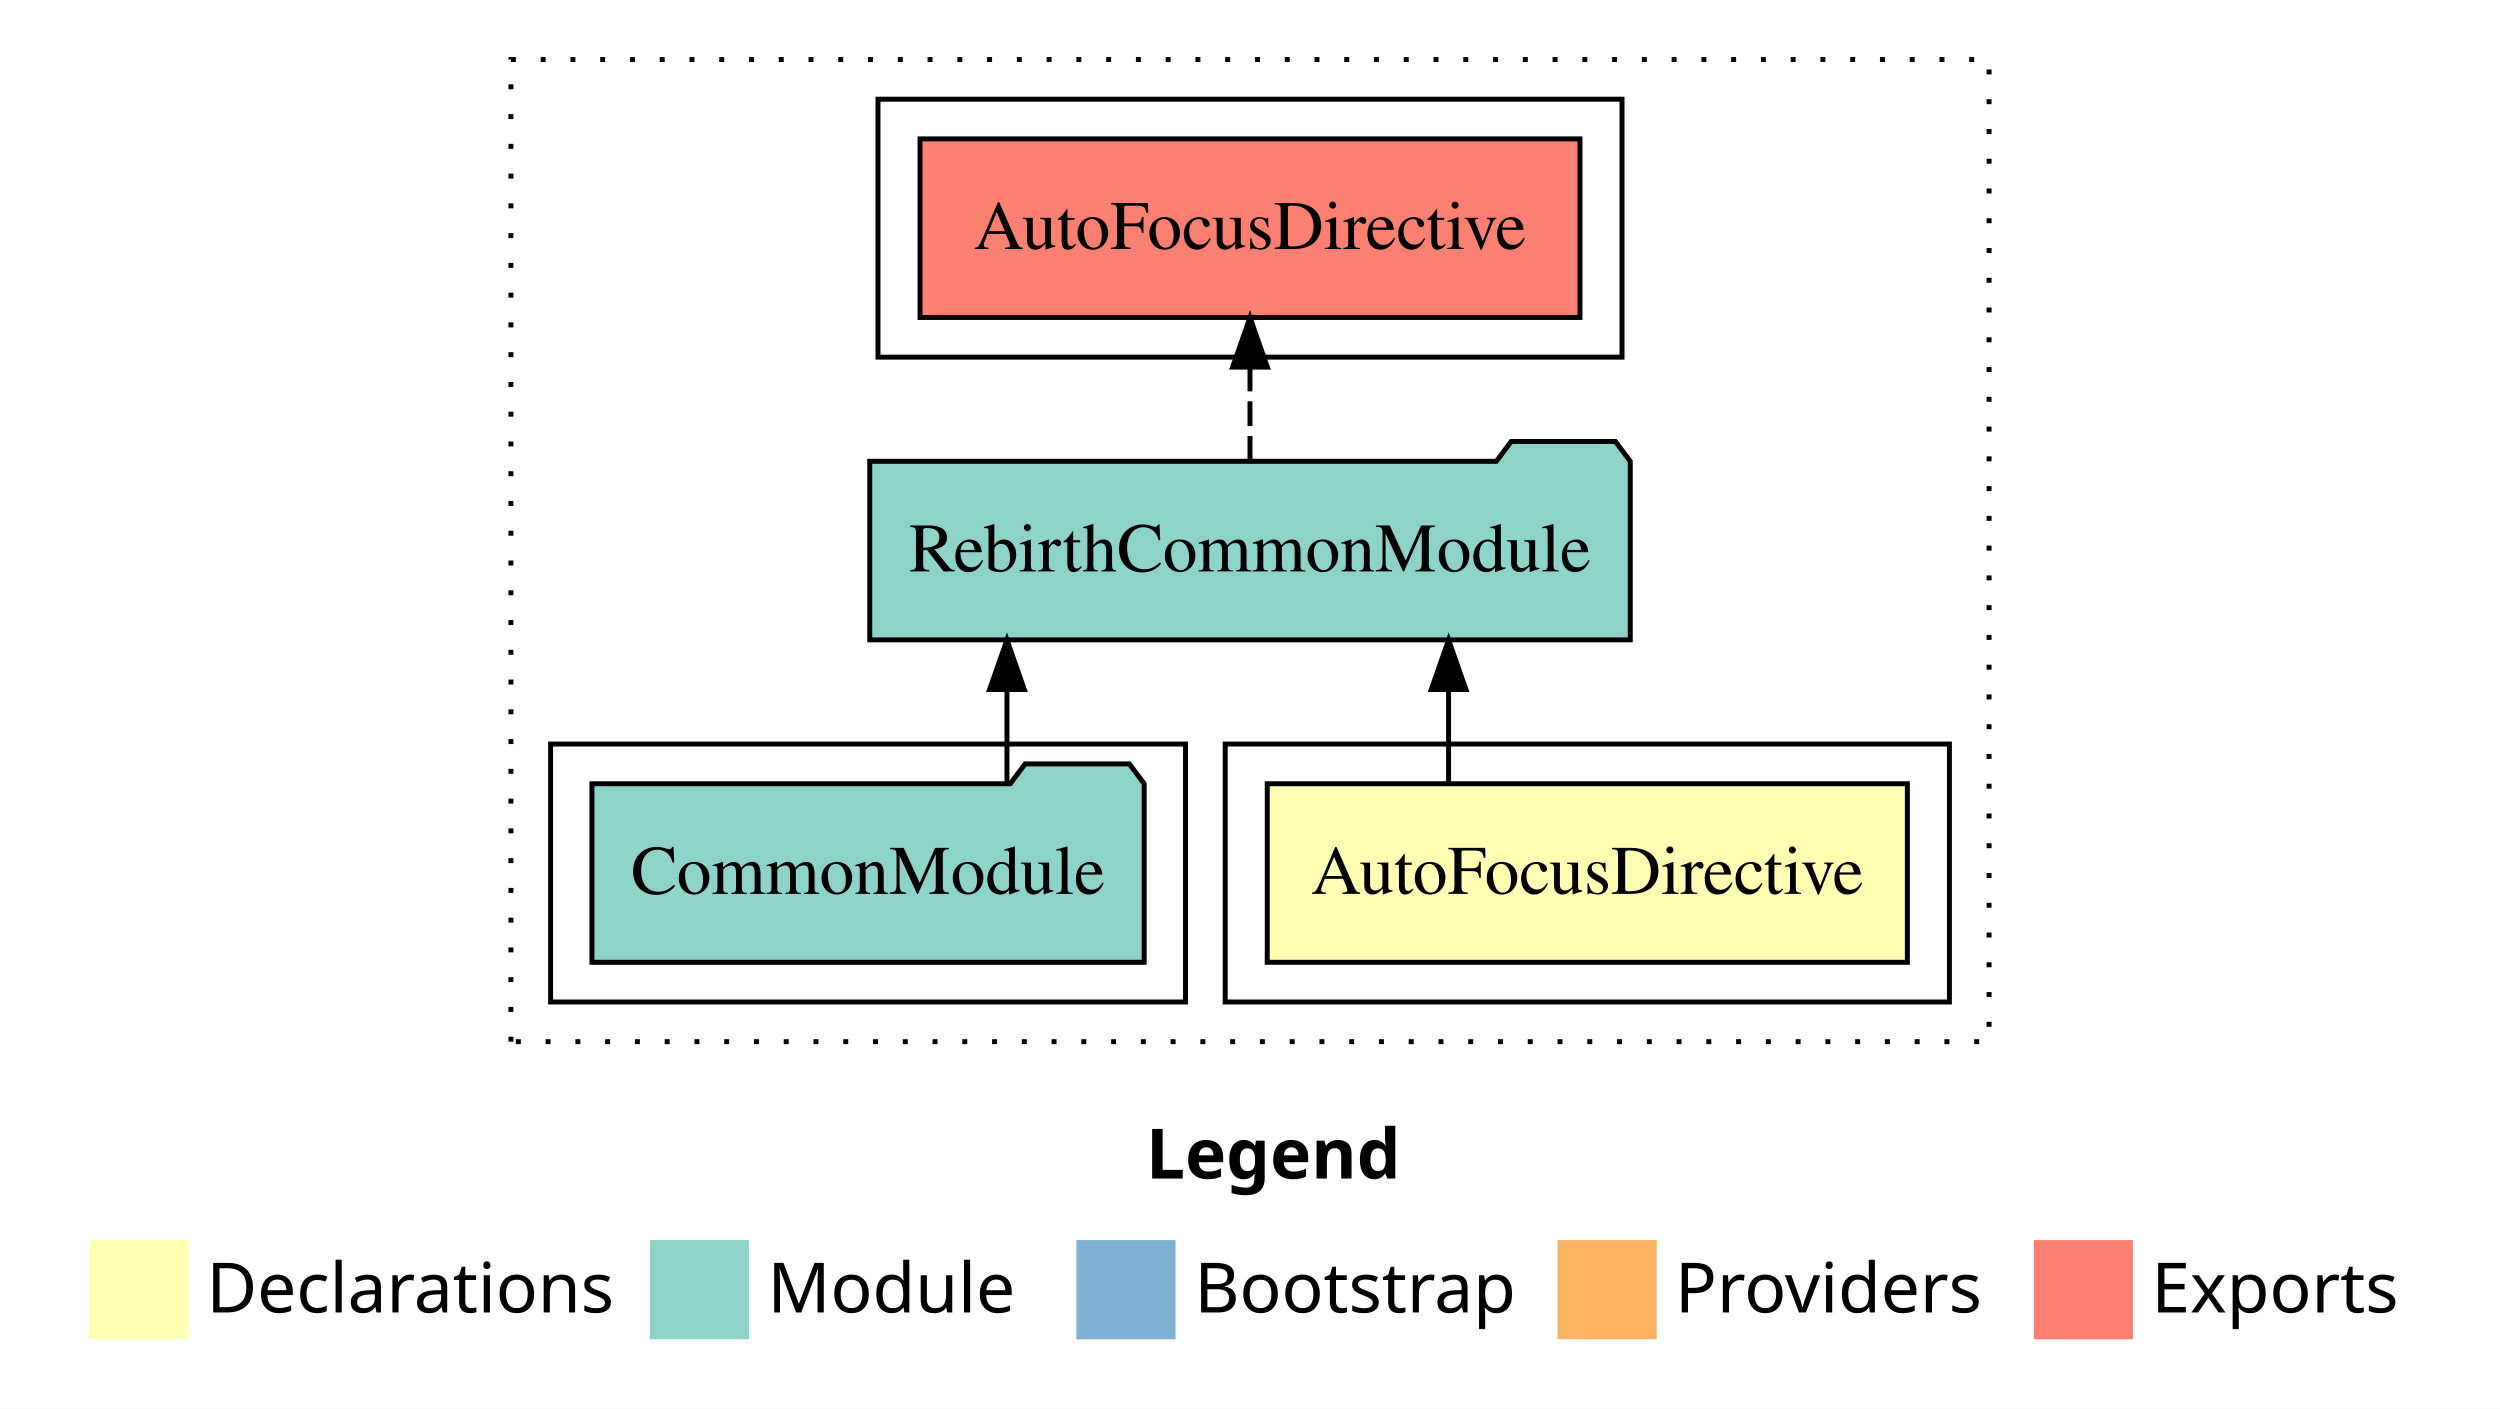
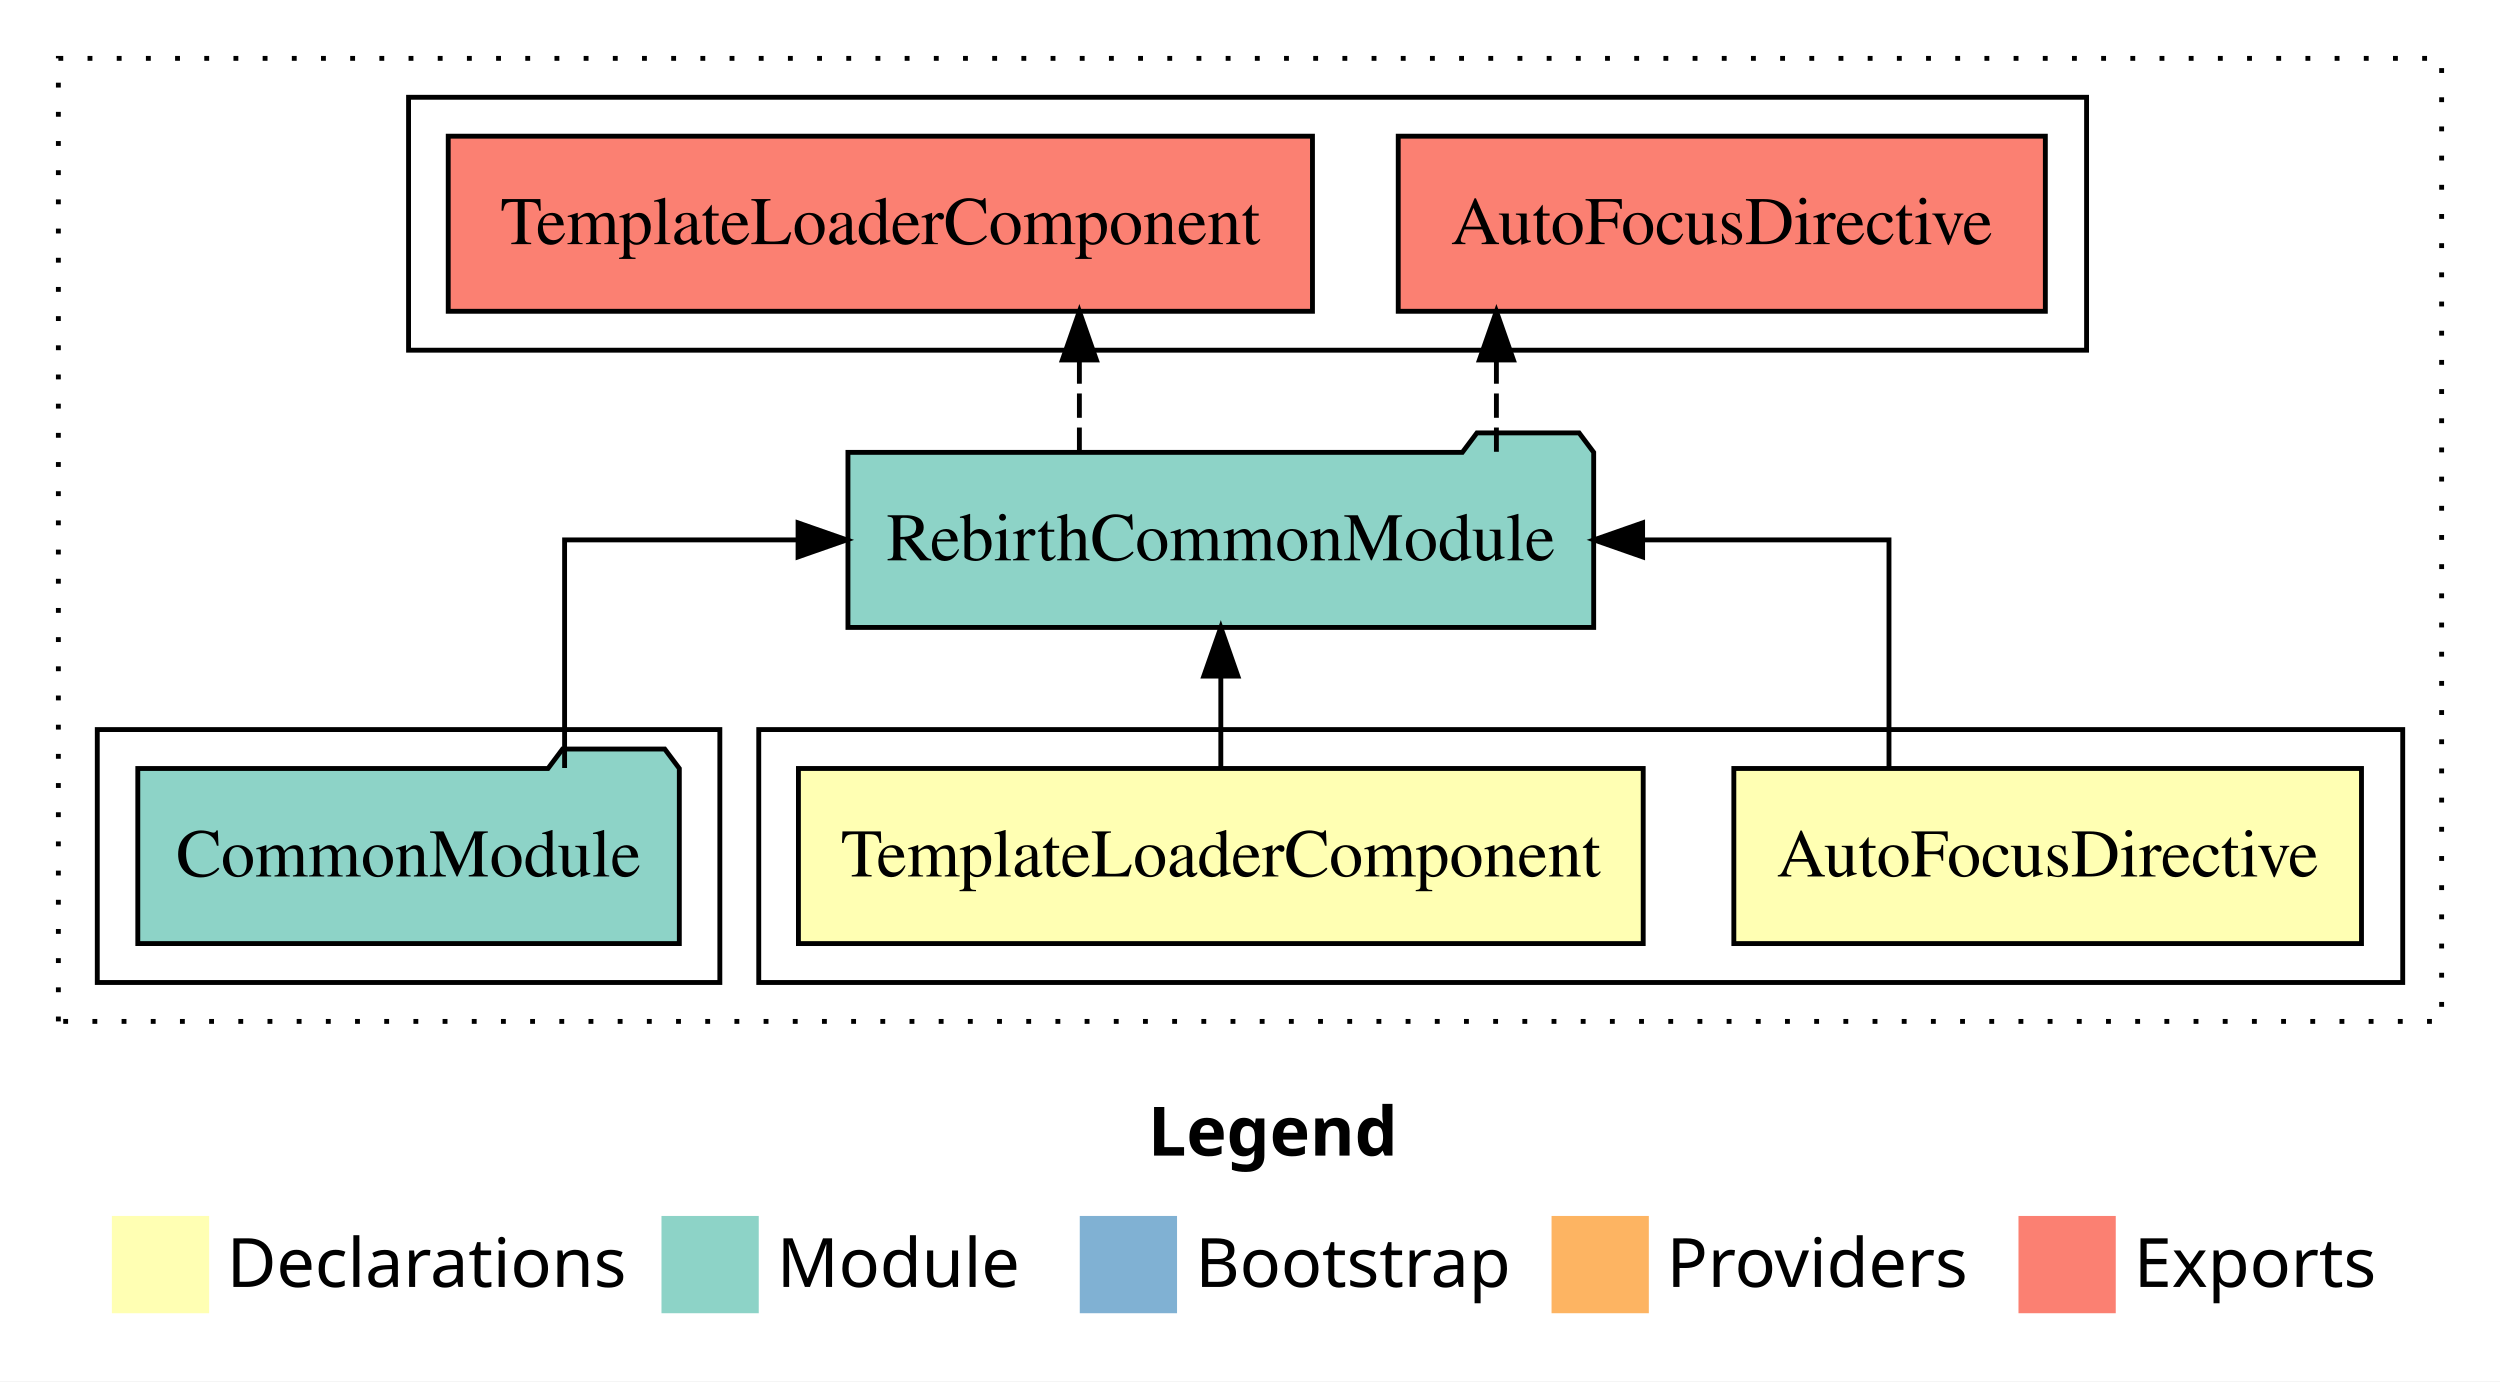
- <svg xmlns="http://www.w3.org/2000/svg" width="504pt" height="284pt" viewBox="0.00 0.00 504.00 284.00">
+ <svg xmlns="http://www.w3.org/2000/svg" width="514pt" height="284pt" viewBox="0.00 0.00 514.00 284.00">
  <g id="graph0" class="graph" transform="scale(1 1) rotate(0) translate(4 280)">
-     <polygon fill="white" stroke="none" points="-4,4 -4,-280 500,-280 500,4 -4,4" />
-     <text text-anchor="start" x="227.009" y="-42.4" font-family="sans-serif" font-weight="bold" font-size="14.00">Legend</text>
-     <polygon fill="#ffffb3" stroke="none" points="14,-10 14,-30 34,-30 34,-10 14,-10" />
-     <text text-anchor="start" x="37.629" y="-15.4" font-family="sans-serif" font-size="14.00">  Declarations</text>
-     <polygon fill="#8dd3c7" stroke="none" points="127,-10 127,-30 147,-30 147,-10 127,-10" />
-     <text text-anchor="start" x="150.725" y="-15.4" font-family="sans-serif" font-size="14.00">  Module</text>
-     <polygon fill="#80b1d3" stroke="none" points="213,-10 213,-30 233,-30 233,-10 213,-10" />
-     <text text-anchor="start" x="236.781" y="-15.4" font-family="sans-serif" font-size="14.00">  Bootstrap</text>
-     <polygon fill="#fdb462" stroke="none" points="310,-10 310,-30 330,-30 330,-10 310,-10" />
-     <text text-anchor="start" x="333.673" y="-15.4" font-family="sans-serif" font-size="14.00">  Providers</text>
-     <polygon fill="#fb8072" stroke="none" points="406,-10 406,-30 426,-30 426,-10 406,-10" />
-     <text text-anchor="start" x="429.726" y="-15.4" font-family="sans-serif" font-size="14.00">  Exports</text>
+     <polygon fill="white" stroke="none" points="-4,4 -4,-280 510,-280 510,4 -4,4" />
+     <text text-anchor="start" x="232.009" y="-42.4" font-family="sans-serif" font-weight="bold" font-size="14.00">Legend</text>
+     <polygon fill="#ffffb3" stroke="none" points="19,-10 19,-30 39,-30 39,-10 19,-10" />
+     <text text-anchor="start" x="42.629" y="-15.4" font-family="sans-serif" font-size="14.00">  Declarations</text>
+     <polygon fill="#8dd3c7" stroke="none" points="132,-10 132,-30 152,-30 152,-10 132,-10" />
+     <text text-anchor="start" x="155.725" y="-15.4" font-family="sans-serif" font-size="14.00">  Module</text>
+     <polygon fill="#80b1d3" stroke="none" points="218,-10 218,-30 238,-30 238,-10 218,-10" />
+     <text text-anchor="start" x="241.781" y="-15.4" font-family="sans-serif" font-size="14.00">  Bootstrap</text>
+     <polygon fill="#fdb462" stroke="none" points="315,-10 315,-30 335,-30 335,-10 315,-10" />
+     <text text-anchor="start" x="338.673" y="-15.4" font-family="sans-serif" font-size="14.00">  Providers</text>
+     <polygon fill="#fb8072" stroke="none" points="411,-10 411,-30 431,-30 431,-10 411,-10" />
+     <text text-anchor="start" x="434.726" y="-15.4" font-family="sans-serif" font-size="14.00">  Exports</text>
    <g id="clust1" class="cluster">
-       <polygon fill="none" stroke="black" stroke-dasharray="1,5" points="99,-70 99,-268 397,-268 397,-70 99,-70" />
+       <polygon fill="none" stroke="black" stroke-dasharray="1,5" points="8,-70 8,-268 498,-268 498,-70 8,-70" />
    </g>
    <g id="clust2" class="cluster">
-       <polygon fill="none" stroke="black" points="243,-78 243,-130 389,-130 389,-78 243,-78" />
-     </g>
-     <g id="clust4" class="cluster">
-       <polygon fill="none" stroke="black" points="107,-78 107,-130 235,-130 235,-78 107,-78" />
+       <polygon fill="none" stroke="black" points="152,-78 152,-130 490,-130 490,-78 152,-78" />
    </g>
    <g id="clust5" class="cluster">
-       <polygon fill="none" stroke="black" points="173,-208 173,-260 323,-260 323,-208 173,-208" />
+       <polygon fill="none" stroke="black" points="16,-78 16,-130 144,-130 144,-78 16,-78" />
+     </g>
+     <g id="clust6" class="cluster">
+       <polygon fill="none" stroke="black" points="80,-208 80,-260 425,-260 425,-208 80,-208" />
    </g>
    <g id="node1" class="node">
-       <polygon fill="#ffffb3" stroke="black" points="380.523,-122 251.477,-122 251.477,-86 380.523,-86 380.523,-122" />
-       <text text-anchor="middle" x="316" y="-99.8" font-family="Times,serif" font-size="14.00">AutoFocusDirective</text>
+       <polygon fill="#ffffb3" stroke="black" points="481.523,-122 352.477,-122 352.477,-86 481.523,-86 481.523,-122" />
+       <text text-anchor="middle" x="417" y="-99.8" font-family="Times,serif" font-size="14.00">AutoFocusDirective</text>
+     </g>
+     <g id="node3" class="node">
+       <polygon fill="#8dd3c7" stroke="black" points="323.661,-187 320.661,-191 299.661,-191 296.661,-187 170.339,-187 170.339,-151 323.661,-151 323.661,-187" />
+       <text text-anchor="middle" x="247" y="-164.8" font-family="Times,serif" font-size="14.00">RebirthCommonModule</text>
+     </g>
+     <g id="edge1" class="edge">
+       <path fill="none" stroke="black" d="M384.375,-122.106C384.375,-141.339 384.375,-169 384.375,-169 384.375,-169 333.72,-169 333.72,-169" />
+       <polygon fill="black" stroke="black" points="333.72,-165.5 323.72,-169 333.72,-172.5 333.72,-165.5" />
    </g>
    <g id="node2" class="node">
-       <polygon fill="#8dd3c7" stroke="black" points="324.661,-187 321.661,-191 300.661,-191 297.661,-187 171.339,-187 171.339,-151 324.661,-151 324.661,-187" />
-       <text text-anchor="middle" x="248" y="-164.8" font-family="Times,serif" font-size="14.00">RebirthCommonModule</text>
+       <polygon fill="#ffffb3" stroke="black" points="333.843,-122 160.157,-122 160.157,-86 333.843,-86 333.843,-122" />
+       <text text-anchor="middle" x="247" y="-99.8" font-family="Times,serif" font-size="14.00">TemplateLoaderComponent</text>
    </g>
-     <g id="edge1" class="edge">
-       <path fill="none" stroke="black" d="M288.035,-122.106C288.035,-122.106 288.035,-140.991 288.035,-140.991" />
-       <polygon fill="black" stroke="black" points="284.535,-140.991 288.035,-150.991 291.535,-140.991 284.535,-140.991" />
+     <g id="edge2" class="edge">
+       <path fill="none" stroke="black" d="M247,-122.106C247,-122.106 247,-140.991 247,-140.991" />
+       <polygon fill="black" stroke="black" points="243.5,-140.991 247,-150.991 250.5,-140.991 243.5,-140.991" />
+     </g>
+     <g id="node5" class="node">
+       <polygon fill="#fb8072" stroke="black" points="416.522,-252 283.478,-252 283.478,-216 416.522,-216 416.522,-252" />
+       <text text-anchor="middle" x="350" y="-229.8" font-family="Times,serif" font-size="14.00">AutoFocusDirective </text>
+     </g>
+     <g id="edge4" class="edge">
+       <path fill="none" stroke="black" stroke-dasharray="5,2" d="M303.66,-187.106C303.66,-187.106 303.66,-205.991 303.66,-205.991" />
+       <polygon fill="black" stroke="black" points="300.16,-205.991 303.66,-215.991 307.16,-205.991 300.16,-205.991" />
+     </g>
+     <g id="node6" class="node">
+       <polygon fill="#fb8072" stroke="black" points="265.843,-252 88.157,-252 88.157,-216 265.843,-216 265.843,-252" />
+       <text text-anchor="middle" x="177" y="-229.8" font-family="Times,serif" font-size="14.00">TemplateLoaderComponent </text>
+     </g>
+     <g id="edge5" class="edge">
+       <path fill="none" stroke="black" stroke-dasharray="5,2" d="M217.921,-187.106C217.921,-187.106 217.921,-205.991 217.921,-205.991" />
+       <polygon fill="black" stroke="black" points="214.421,-205.991 217.921,-215.991 221.421,-205.991 214.421,-205.991" />
    </g>
    <g id="node4" class="node">
-       <polygon fill="#fb8072" stroke="black" points="314.522,-252 181.478,-252 181.478,-216 314.522,-216 314.522,-252" />
-       <text text-anchor="middle" x="248" y="-229.8" font-family="Times,serif" font-size="14.00">AutoFocusDirective </text>
+       <polygon fill="#8dd3c7" stroke="black" points="135.668,-122 132.668,-126 111.668,-126 108.668,-122 24.332,-122 24.332,-86 135.668,-86 135.668,-122" />
+       <text text-anchor="middle" x="80" y="-99.8" font-family="Times,serif" font-size="14.00">CommonModule</text>
    </g>
    <g id="edge3" class="edge">
-       <path fill="none" stroke="black" stroke-dasharray="5,2" d="M248,-187.106C248,-187.106 248,-205.991 248,-205.991" />
-       <polygon fill="black" stroke="black" points="244.5,-205.991 248,-215.991 251.5,-205.991 244.5,-205.991" />
-     </g>
-     <g id="node3" class="node">
-       <polygon fill="#8dd3c7" stroke="black" points="226.668,-122 223.668,-126 202.668,-126 199.668,-122 115.332,-122 115.332,-86 226.668,-86 226.668,-122" />
-       <text text-anchor="middle" x="171" y="-99.8" font-family="Times,serif" font-size="14.00">CommonModule</text>
-     </g>
-     <g id="edge2" class="edge">
-       <path fill="none" stroke="black" d="M199.002,-122.106C199.002,-122.106 199.002,-140.991 199.002,-140.991" />
-       <polygon fill="black" stroke="black" points="195.502,-140.991 199.002,-150.991 202.502,-140.991 195.502,-140.991" />
+       <path fill="none" stroke="black" d="M112.081,-122.106C112.081,-141.339 112.081,-169 112.081,-169 112.081,-169 160.082,-169 160.082,-169" />
+       <polygon fill="black" stroke="black" points="160.082,-172.5 170.082,-169 160.082,-165.5 160.082,-172.5" />
    </g>
  </g>
</svg>
